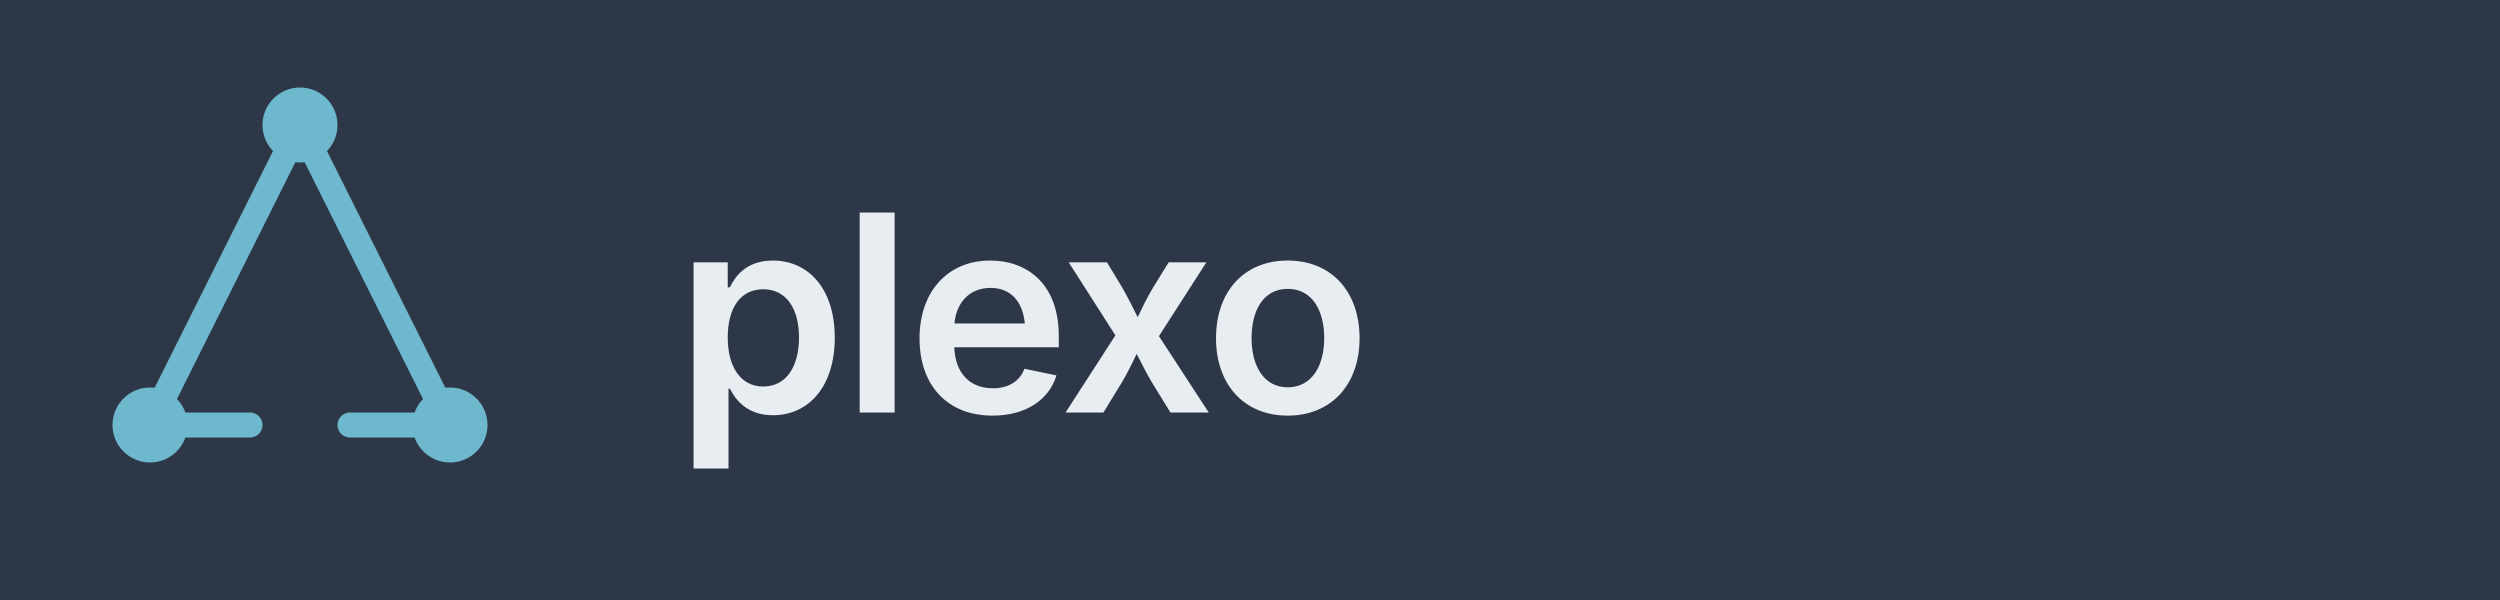
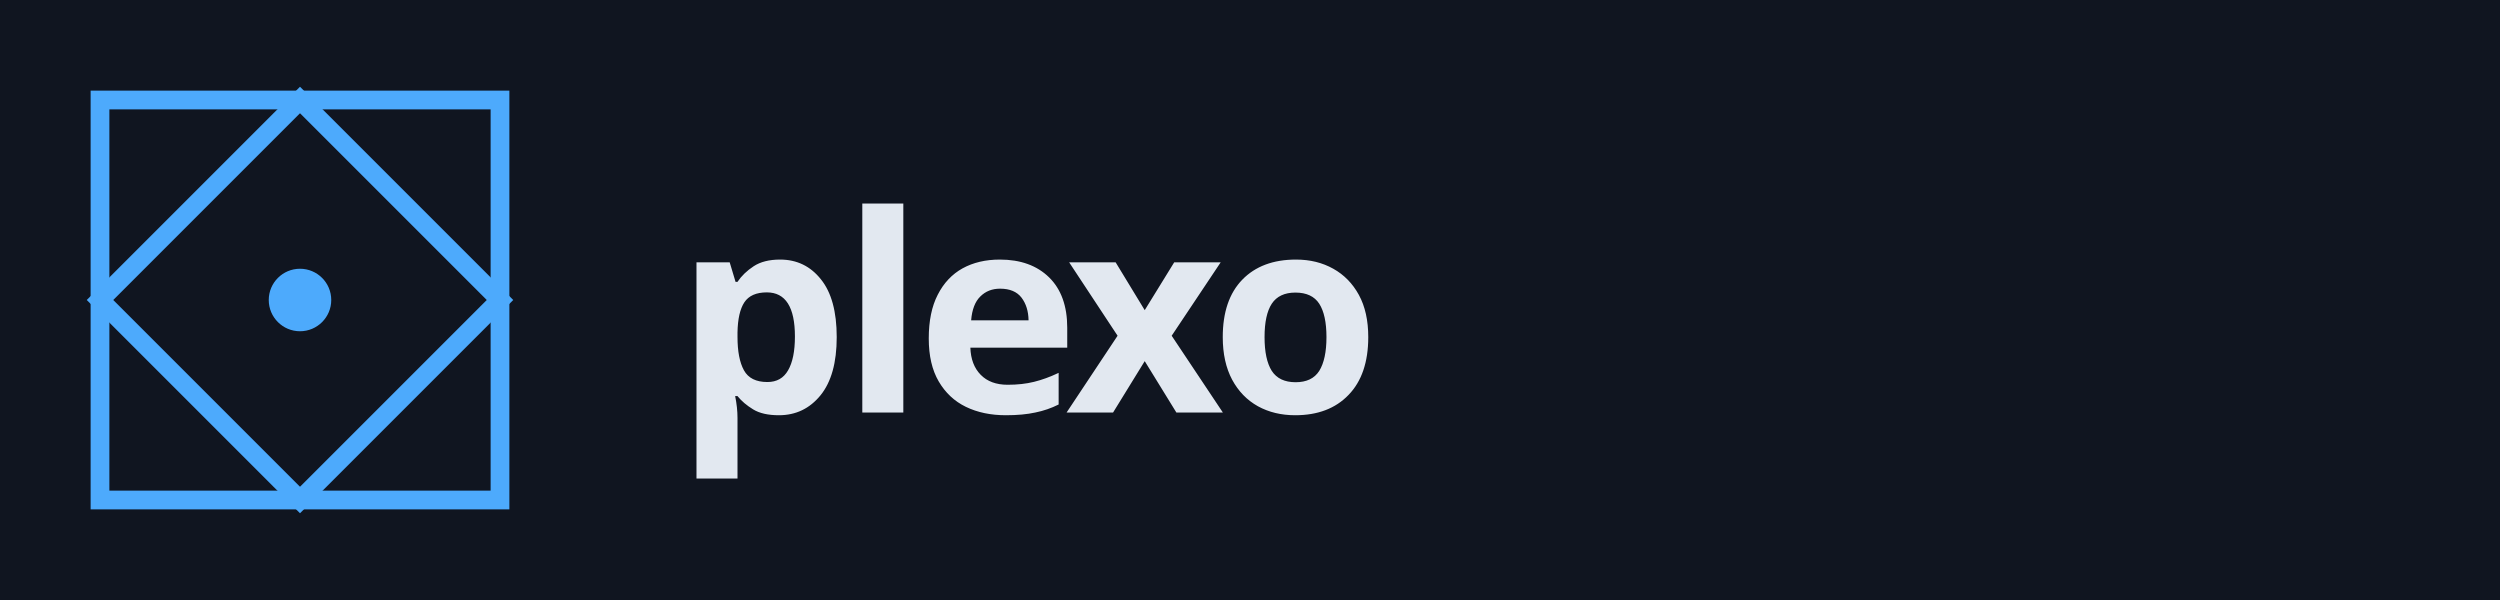
<svg xmlns="http://www.w3.org/2000/svg" viewBox="0 0 200 48" fill="none">
-   <rect width="200" height="48" fill="#2e3748" />
-   <line x1="24" y1="10" x2="12" y2="34" stroke="#6db8cc" stroke-width="2" stroke-linecap="round" />
-   <line x1="24" y1="10" x2="36" y2="34" stroke="#6db8cc" stroke-width="2" stroke-linecap="round" />
-   <line x1="12" y1="34" x2="20" y2="34" stroke="#6db8cc" stroke-width="2" stroke-linecap="round" />
-   <line x1="28" y1="34" x2="36" y2="34" stroke="#6db8cc" stroke-width="2" stroke-linecap="round" />
-   <circle cx="24" cy="10" r="3" fill="#6db8cc" />
-   <circle cx="12" cy="34" r="3" fill="#6db8cc" />
-   <circle cx="36" cy="34" r="3" fill="#6db8cc" />
-   <text x="54" y="33" font-family="'Geist', 'Inter', system-ui, sans-serif" font-weight="600" font-size="22" fill="#e8edf2" letter-spacing="-0.02em">plexo</text>
+   <rect width="200" height="48" fill="#101520" />
+   <rect x="8" y="8" width="32" height="32" stroke="#4DAAFC" stroke-width="1.5" fill="none" />
+   <polygon points="24,8 40,24 24,40 8,24" stroke="#4DAAFC" stroke-width="1.5" fill="none" />
+   <line x1="8" y1="8" x2="8" y2="24" stroke="#4DAAFC" stroke-width="0.75" opacity="0.5" />
+   <line x1="40" y1="8" x2="40" y2="24" stroke="#4DAAFC" stroke-width="0.75" opacity="0.5" />
+   <line x1="8" y1="40" x2="8" y2="24" stroke="#4DAAFC" stroke-width="0.75" opacity="0.5" />
+   <line x1="40" y1="40" x2="40" y2="24" stroke="#4DAAFC" stroke-width="0.75" opacity="0.5" />
+   <circle cx="24" cy="24" r="2.5" fill="#4DAAFC" />
+   <text x="54" y="33" font-family="'Geist', system-ui, sans-serif" font-weight="600" font-size="22" fill="#E2E8F0" letter-spacing="-0.03em">plexo</text>
</svg>
